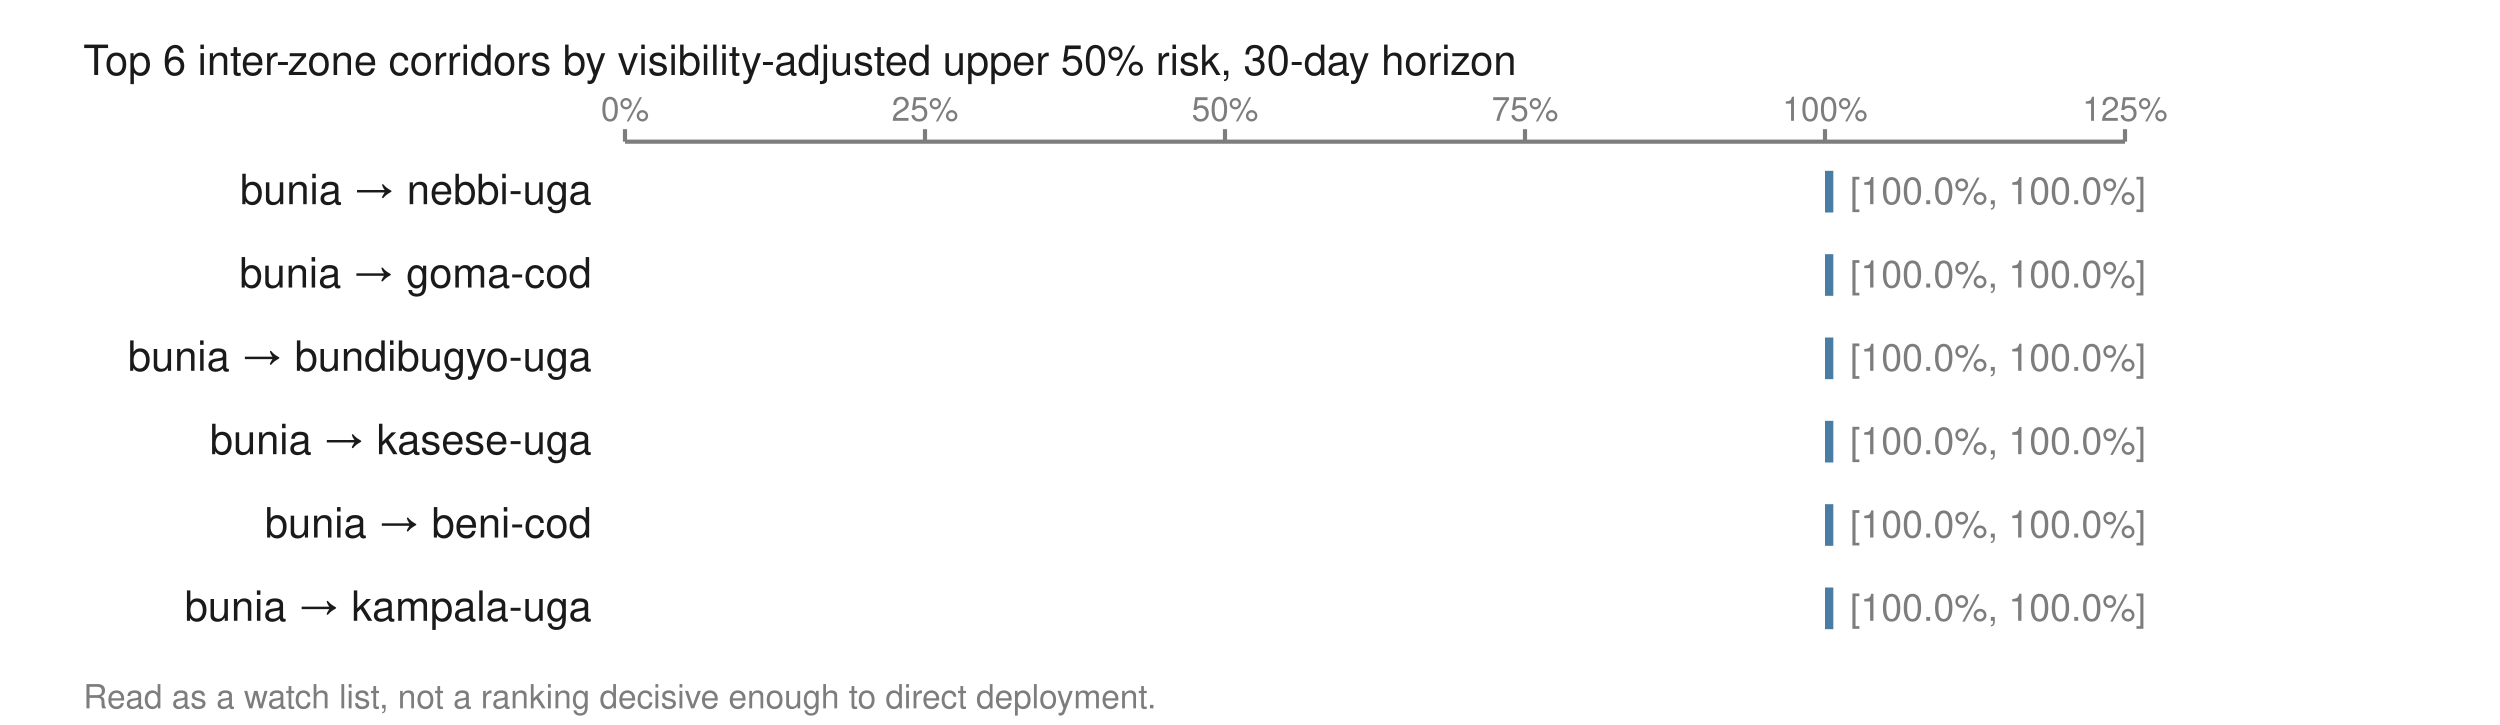
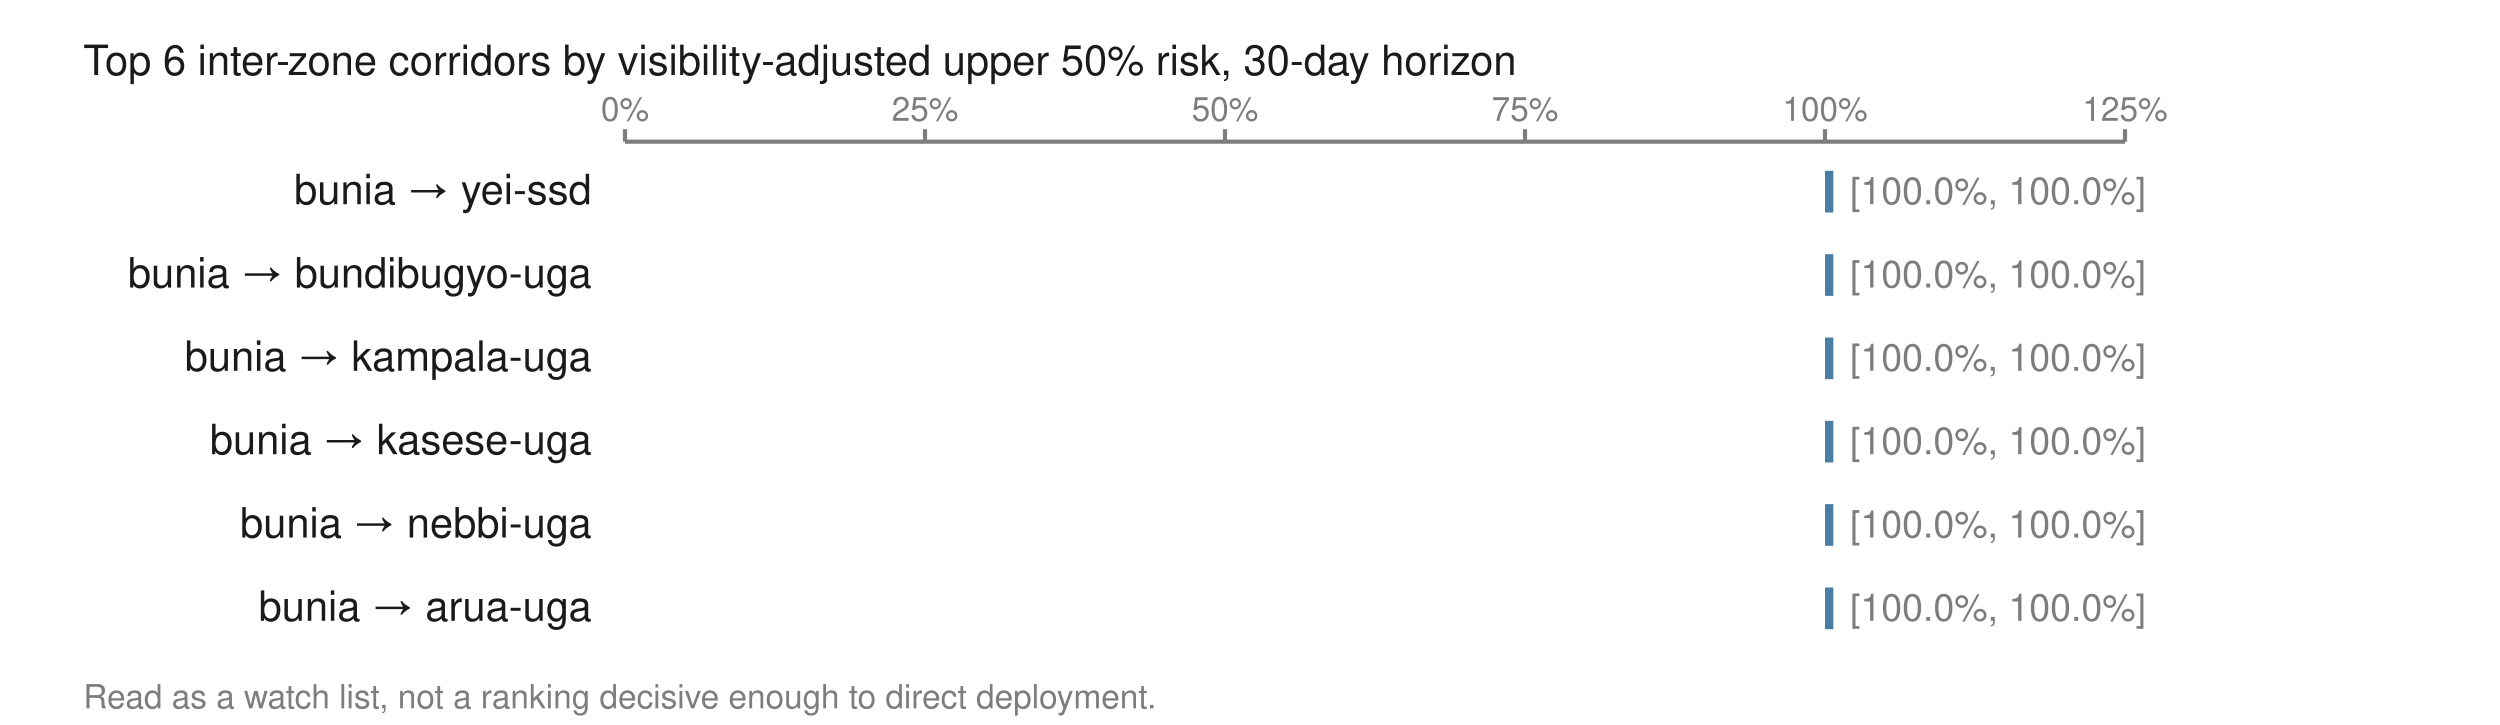
<svg xmlns="http://www.w3.org/2000/svg" viewBox="0 0 600 174" width="600" height="174" role="img" aria-labelledby="t">
  <text x="20.0" y="18.0" font-family="Helvetica,Arial,sans-serif" font-size="10" fill="#1a1a1a" font-weight="normal" text-anchor="start">Top 6 inter-zone corridors by visibility-adjusted upper 50% risk, 30-day horizon</text>
  <line x1="150.0" y1="34.0" x2="510.0" y2="34.0" stroke="#7d7d7d" stroke-width="1" />
  <line x1="150.0" y1="31.0" x2="150.0" y2="34.0" stroke="#7d7d7d" stroke-width="1" />
  <text x="150.0" y="29.0" font-family="Helvetica,Arial,sans-serif" font-size="8" fill="#7d7d7d" font-weight="normal" text-anchor="middle">0%</text>
  <line x1="222.0" y1="31.0" x2="222.0" y2="34.0" stroke="#7d7d7d" stroke-width="1" />
  <text x="222.0" y="29.0" font-family="Helvetica,Arial,sans-serif" font-size="8" fill="#7d7d7d" font-weight="normal" text-anchor="middle">25%</text>
  <line x1="294.0" y1="31.0" x2="294.0" y2="34.0" stroke="#7d7d7d" stroke-width="1" />
  <text x="294.0" y="29.0" font-family="Helvetica,Arial,sans-serif" font-size="8" fill="#7d7d7d" font-weight="normal" text-anchor="middle">50%</text>
  <line x1="366.0" y1="31.0" x2="366.0" y2="34.0" stroke="#7d7d7d" stroke-width="1" />
  <text x="366.0" y="29.0" font-family="Helvetica,Arial,sans-serif" font-size="8" fill="#7d7d7d" font-weight="normal" text-anchor="middle">75%</text>
  <line x1="438.0" y1="31.0" x2="438.0" y2="34.0" stroke="#7d7d7d" stroke-width="1" />
  <text x="438.0" y="29.0" font-family="Helvetica,Arial,sans-serif" font-size="8" fill="#7d7d7d" font-weight="normal" text-anchor="middle">100%</text>
  <line x1="510.0" y1="31.0" x2="510.0" y2="34.0" stroke="#7d7d7d" stroke-width="1" />
  <text x="510.0" y="29.0" font-family="Helvetica,Arial,sans-serif" font-size="8" fill="#7d7d7d" font-weight="normal" text-anchor="middle">125%</text>
-   <text x="142.0" y="49.0" font-family="Helvetica,Arial,sans-serif" font-size="10" fill="#1a1a1a" font-weight="normal" text-anchor="end">bunia → nebbi-uga</text>
+   <text x="142.0" y="49.0" font-family="Helvetica,Arial,sans-serif" font-size="10" fill="#1a1a1a" font-weight="normal" text-anchor="end">bunia → yei-ssd</text>
  <rect x="438.0" y="41.0" width="2.0" height="10.0" fill="#4a7da3" />
  <text x="444.0" y="49.0" font-family="Helvetica,Arial,sans-serif" font-size="9" fill="#7d7d7d" font-weight="normal" text-anchor="start">[100.0%, 100.0%]</text>
-   <text x="142.0" y="69.0" font-family="Helvetica,Arial,sans-serif" font-size="10" fill="#1a1a1a" font-weight="normal" text-anchor="end">bunia → goma-cod</text>
+   <text x="142.0" y="69.0" font-family="Helvetica,Arial,sans-serif" font-size="10" fill="#1a1a1a" font-weight="normal" text-anchor="end">bunia → bundibugyo-uga</text>
  <rect x="438.0" y="61.0" width="2.0" height="10.0" fill="#4a7da3" />
  <text x="444.0" y="69.0" font-family="Helvetica,Arial,sans-serif" font-size="9" fill="#7d7d7d" font-weight="normal" text-anchor="start">[100.0%, 100.0%]</text>
-   <text x="142.0" y="89.0" font-family="Helvetica,Arial,sans-serif" font-size="10" fill="#1a1a1a" font-weight="normal" text-anchor="end">bunia → bundibugyo-uga</text>
+   <text x="142.0" y="89.0" font-family="Helvetica,Arial,sans-serif" font-size="10" fill="#1a1a1a" font-weight="normal" text-anchor="end">bunia → kampala-uga</text>
  <rect x="438.0" y="81.0" width="2.0" height="10.0" fill="#4a7da3" />
  <text x="444.0" y="89.0" font-family="Helvetica,Arial,sans-serif" font-size="9" fill="#7d7d7d" font-weight="normal" text-anchor="start">[100.0%, 100.0%]</text>
  <text x="142.0" y="109.0" font-family="Helvetica,Arial,sans-serif" font-size="10" fill="#1a1a1a" font-weight="normal" text-anchor="end">bunia → kasese-uga</text>
  <rect x="438.0" y="101.0" width="2.0" height="10.0" fill="#4a7da3" />
  <text x="444.0" y="109.0" font-family="Helvetica,Arial,sans-serif" font-size="9" fill="#7d7d7d" font-weight="normal" text-anchor="start">[100.0%, 100.0%]</text>
-   <text x="142.0" y="129.0" font-family="Helvetica,Arial,sans-serif" font-size="10" fill="#1a1a1a" font-weight="normal" text-anchor="end">bunia → beni-cod</text>
+   <text x="142.0" y="129.0" font-family="Helvetica,Arial,sans-serif" font-size="10" fill="#1a1a1a" font-weight="normal" text-anchor="end">bunia → nebbi-uga</text>
  <rect x="438.0" y="121.0" width="2.0" height="10.0" fill="#4a7da3" />
  <text x="444.0" y="129.0" font-family="Helvetica,Arial,sans-serif" font-size="9" fill="#7d7d7d" font-weight="normal" text-anchor="start">[100.0%, 100.0%]</text>
-   <text x="142.0" y="149.0" font-family="Helvetica,Arial,sans-serif" font-size="10" fill="#1a1a1a" font-weight="normal" text-anchor="end">bunia → kampala-uga</text>
+   <text x="142.0" y="149.0" font-family="Helvetica,Arial,sans-serif" font-size="10" fill="#1a1a1a" font-weight="normal" text-anchor="end">bunia → arua-uga</text>
  <rect x="438.0" y="141.0" width="2.0" height="10.0" fill="#4a7da3" />
  <text x="444.0" y="149.0" font-family="Helvetica,Arial,sans-serif" font-size="9" fill="#7d7d7d" font-weight="normal" text-anchor="start">[100.0%, 100.0%]</text>
  <text x="20.0" y="170.0" font-family="Helvetica,Arial,sans-serif" font-size="8" fill="#7d7d7d" font-weight="normal" text-anchor="start">Read as a watch list, not a ranking decisive enough to direct deployment.</text>
</svg>
